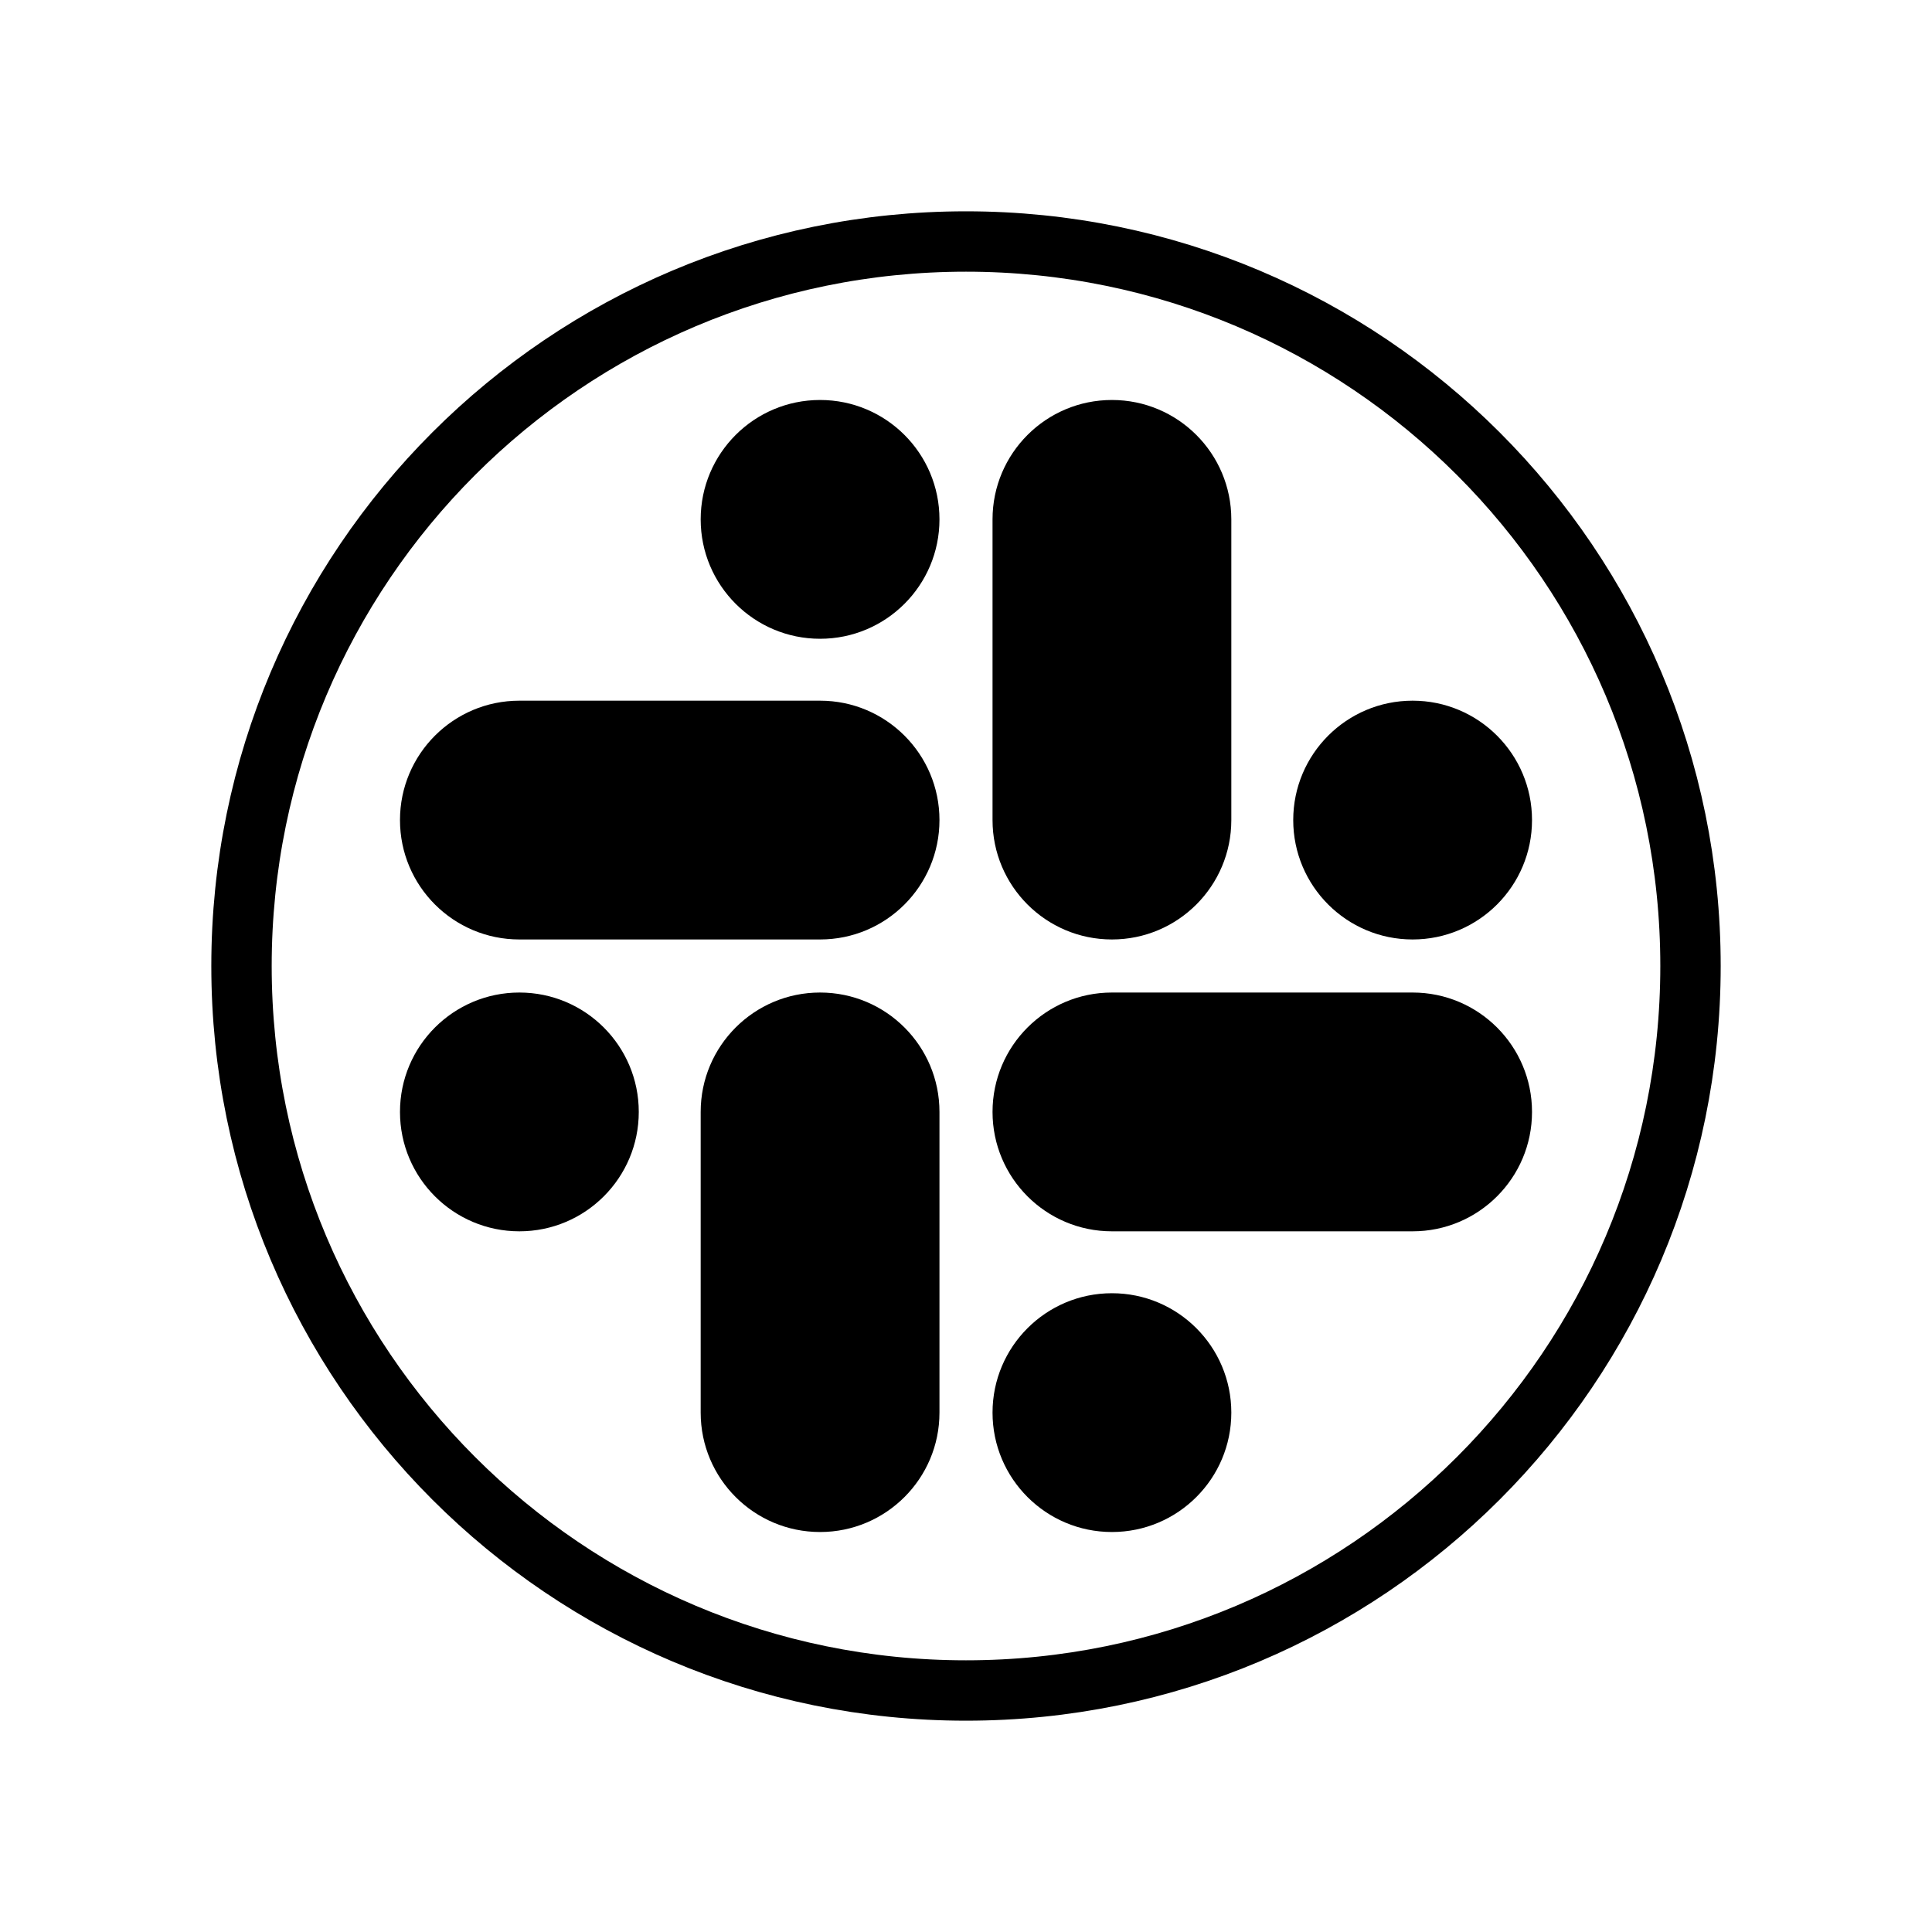
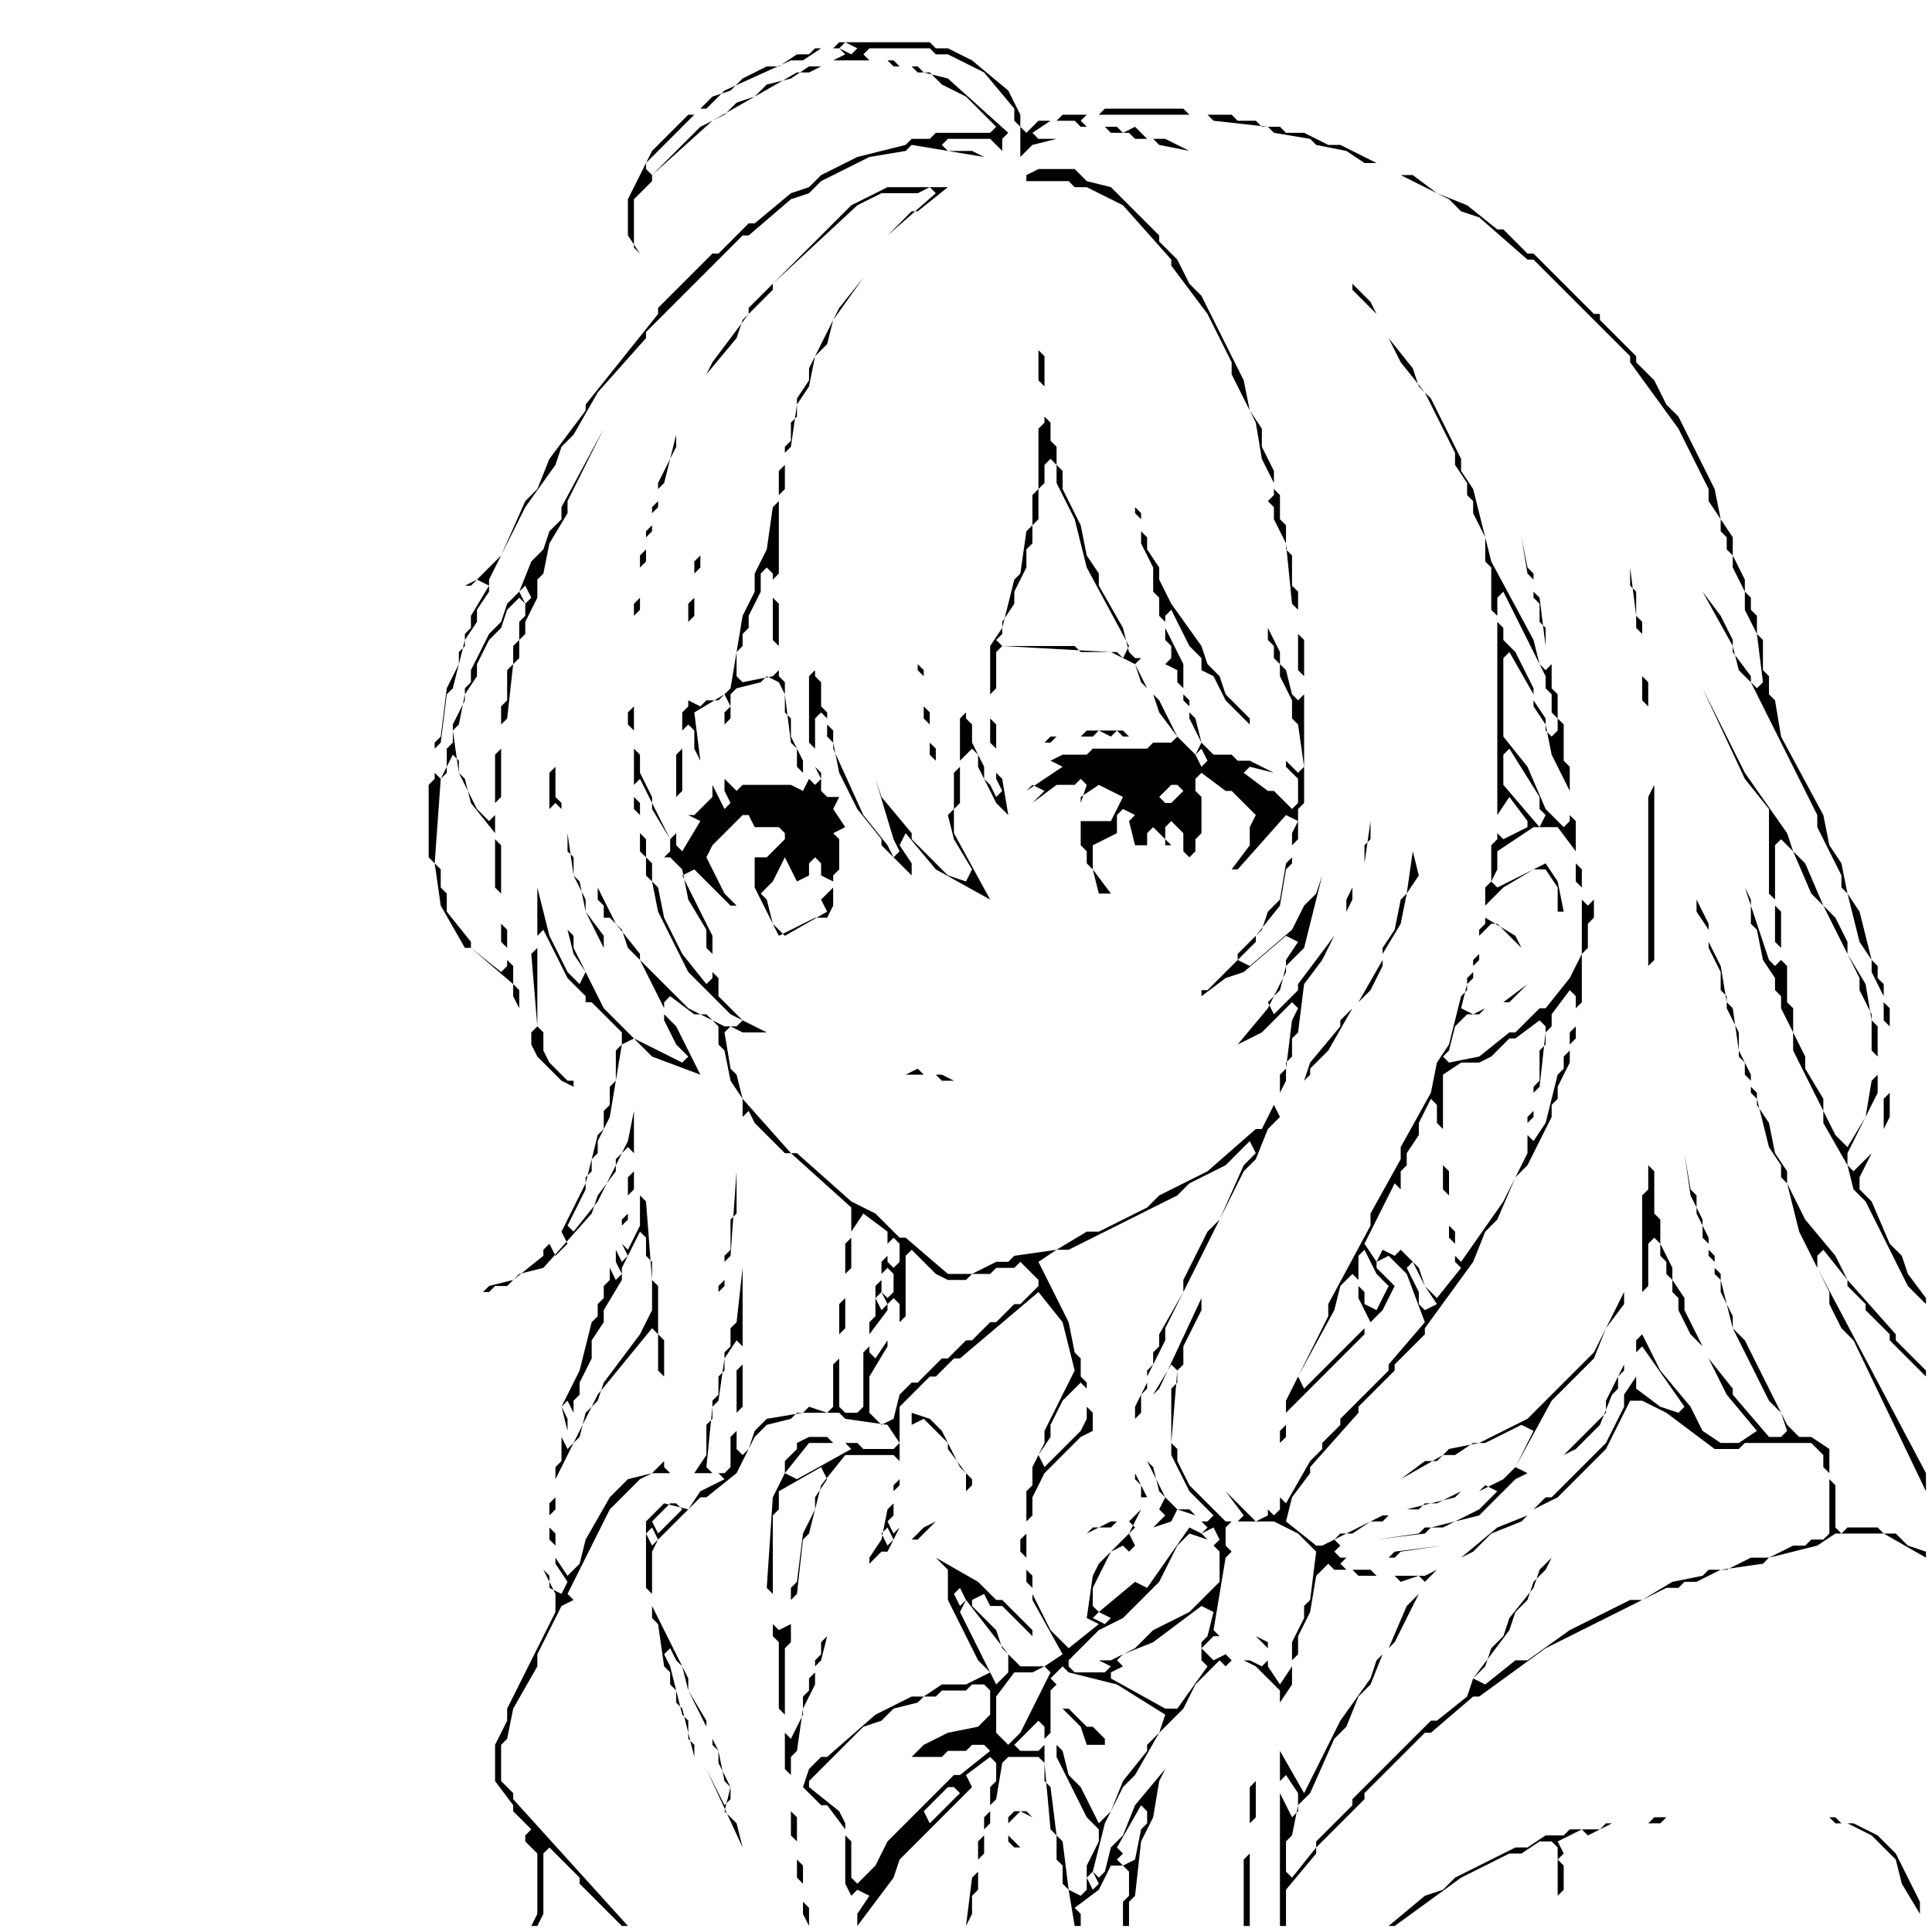
- <svg xmlns="http://www.w3.org/2000/svg" width="256" height="256" viewBox="0 0 256 256">
-   <circle cx="128" cy="128" r="96" fill="none" stroke="#000" stroke-width="8" />
-   <g transform="translate(53,53) scale(1.171875)" fill="#000">
-     <rect x="67" y="0" width="27" height="61" rx="13.5" />
-     <rect x="0" y="34" width="61" height="27" rx="13.5" />
-     <rect x="34" y="67" width="27" height="61" rx="13.5" />
-     <rect x="67" y="67" width="61" height="27" rx="13.5" />
-     <rect x="34" y="0" width="27" height="27" rx="13.5" />
-     <rect x="101" y="34" width="27" height="27" rx="13.5" />
-     <rect x="0" y="67" width="27" height="27" rx="13.5" />
-     <rect x="67" y="101" width="27" height="27" rx="13.5" />
-   </g>
+ <svg xmlns="http://www.w3.org/2000/svg" width="320" height="320" viewBox="0 0 320 320">
+   <path d="M 318,315 L 314,307 L 311,304 L 307,302 L 305,302 L 304,301 L 274,301 L 273,302 L 266,302 L 265,303 L 260,303 L 259,304 L 256,304 L 253,306 L 251,306 L 241,311 L 239,313 L 236,314 L 230,319 L 231,319 L 242,311 L 250,307 L 252,307 L 255,305 L 257,305 L 258,306 L 258,319 L 258,314 L 259,313 L 259,309 L 258,308 L 259,307 L 258,305 L 262,303 L 263,304 L 267,302 L 275,302 L 276,301 L 303,301 L 304,302 L 306,302 L 310,304 L 314,308 L 315,312 L 318,317 L 318,319 Z M 168,300 L 167,301 L 167,305 L 168,306 L 170,306 L 171,305 L 171,301 L 170,300 Z M 169,300 L 171,301 L 171,305 L 170,306 L 169,306 L 167,304 L 167,302 Z M 208,286 L 208,295 L 207,296 L 207,307 L 206,308 L 206,319 L 207,319 L 207,302 L 208,301 Z M 176,283 L 179,286 L 180,289 L 183,289 L 183,288 L 181,286 L 180,286 L 177,283 Z M 151,234 L 151,244 L 151,236 L 153,235 L 157,239 L 157,240 L 160,244 L 160,247 L 158,249 L 161,246 L 161,245 L 159,243 L 156,237 L 154,235 Z M 150,178 L 155,178 L 156,179 L 158,179 L 156,178 L 153,178 L 152,177 Z M 281,149 L 281,151 L 283,154 L 283,157 L 285,161 L 285,164 L 286,165 L 286,167 L 288,171 L 288,175 L 289,176 L 289,178 L 290,179 L 290,181 L 291,182 L 293,190 L 295,193 L 295,195 L 296,196 L 298,204 L 303,214 L 303,216 L 305,220 L 307,222 L 319,247 L 319,244 L 301,210 L 301,208 L 302,207 L 306,212 L 306,213 L 309,216 L 309,217 L 313,221 L 313,222 L 319,228 L 319,227 L 314,222 L 314,221 L 306,212 L 304,208 L 299,202 L 296,196 L 296,194 L 294,191 L 293,186 L 291,183 L 291,181 L 290,180 L 290,178 L 288,174 L 287,167 L 286,166 L 285,160 L 283,156 L 283,153 Z M 234,141 L 233,148 L 232,149 L 231,154 L 229,157 L 229,159 L 225,166 L 222,169 L 222,170 L 217,176 L 216,179 L 214,181 L 217,178 L 217,177 L 220,174 L 224,167 L 227,164 L 229,160 L 229,158 L 232,153 L 233,148 L 235,145 Z M 92,123 L 92,127 L 91,128 L 91,136 L 91,134 L 92,133 L 93,134 L 93,137 L 94,138 L 95,145 L 96,146 L 97,151 L 100,157 L 100,155 L 97,151 L 97,149 L 95,145 L 95,142 L 94,141 L 94,138 L 93,137 L 93,133 L 92,132 Z M 189,122 L 187,122 L 186,121 L 180,121 L 179,122 L 174,122 L 173,123 L 171,123 L 167,125 L 171,123 L 174,123 L 175,122 L 181,122 L 182,121 L 184,122 L 185,121 L 186,122 Z M 270,94 L 270,97 L 271,98 L 271,104 L 272,105 L 272,116 L 273,117 L 273,126 L 273,113 L 272,112 L 272,103 L 271,102 Z M 152,76 L 152,111 L 153,112 L 153,119 L 154,120 L 154,125 L 155,126 L 155,130 L 156,131 L 156,133 L 156,131 L 155,130 L 155,124 L 154,123 L 154,118 L 153,117 L 153,111 L 152,110 Z M 159,31 L 147,31 L 141,34 L 124,51 L 124,52 L 118,60 L 114,68 L 117,62 L 122,56 L 123,53 L 128,48 L 128,47 L 142,34 L 146,32 L 152,32 L 154,31 L 155,32 L 147,39 L 151,35 L 152,35 L 157,31 Z M 139,7 L 138,8 L 135,8 L 134,9 L 132,9 L 129,11 L 127,11 L 123,13 L 121,15 L 118,16 L 115,19 L 114,19 L 108,25 L 104,33 L 104,39 L 106,42 L 105,41 L 105,33 L 108,30 L 108,29 L 118,20 L 132,12 L 134,12 L 138,10 L 147,10 L 148,11 L 151,11 L 152,12 L 154,12 L 156,14 L 160,16 L 165,21 L 164,22 L 155,22 L 154,23 L 151,23 L 150,24 L 142,26 L 136,29 L 134,31 L 131,32 L 125,37 L 124,37 L 119,42 L 118,42 L 109,51 L 109,52 L 97,67 L 97,68 L 91,76 L 89,81 L 87,83 L 83,92 L 78,97 L 77,97 L 71,102 L 77,97 L 79,96 L 81,97 L 78,102 L 78,104 L 77,105 L 77,107 L 76,108 L 76,110 L 74,114 L 73,122 L 72,123 L 72,129 L 71,130 L 71,142 L 72,143 L 73,150 L 77,157 L 78,157 L 85,163 L 85,165 L 88,171 L 88,173 L 89,175 L 93,179 L 95,180 L 95,179 L 94,179 L 91,176 L 90,174 L 90,171 L 89,170 L 89,155 L 90,154 L 94,162 L 97,165 L 97,166 L 98,166 L 103,171 L 103,173 L 102,174 L 102,179 L 101,180 L 101,183 L 100,184 L 100,187 L 99,188 L 97,196 L 93,204 L 90,207 L 90,208 L 85,212 L 81,213 L 80,214 L 75,214 L 81,214 L 82,213 L 84,213 L 86,211 L 90,210 L 98,201 L 99,198 L 102,194 L 102,192 L 104,190 L 105,191 L 105,194 L 104,195 L 104,201 L 103,202 L 103,206 L 102,207 L 102,209 L 101,210 L 101,212 L 100,213 L 100,215 L 99,216 L 99,218 L 98,219 L 96,227 L 93,233 L 94,237 L 93,238 L 92,236 L 93,238 L 93,242 L 92,243 L 92,248 L 91,249 L 91,255 L 90,256 L 89,255 L 89,247 L 90,246 L 90,242 L 91,241 L 91,239 L 91,241 L 90,242 L 90,246 L 89,247 L 89,255 L 90,256 L 90,260 L 92,264 L 92,267 L 84,283 L 84,285 L 82,289 L 82,295 L 85,299 L 85,300 L 88,303 L 87,304 L 87,305 L 89,307 L 89,317 L 88,319 L 89,319 L 90,317 L 90,307 L 91,306 L 96,311 L 96,312 L 103,319 L 104,319 L 85,298 L 85,297 L 83,295 L 83,289 L 84,288 L 85,283 L 89,276 L 89,274 L 93,266 L 95,265 L 94,264 L 101,250 L 106,245 L 108,244 L 119,244 L 120,245 L 116,247 L 114,250 L 110,249 L 107,252 L 107,263 L 108,264 L 108,268 L 109,269 L 110,276 L 111,277 L 111,279 L 112,280 L 112,282 L 113,283 L 115,291 L 117,293 L 123,306 L 122,302 L 120,300 L 121,296 L 120,295 L 119,290 L 118,289 L 118,288 L 119,290 L 119,292 L 121,296 L 121,298 L 120,299 L 117,293 L 115,291 L 115,289 L 114,288 L 114,285 L 113,284 L 111,276 L 112,275 L 113,276 L 114,280 L 117,285 L 117,286 L 114,280 L 114,278 L 108,266 L 108,257 L 109,255 L 116,248 L 117,248 L 122,244 L 125,238 L 127,236 L 131,235 L 132,234 L 139,234 L 140,235 L 147,236 L 149,239 L 148,240 L 143,240 L 142,239 L 138,239 L 137,238 L 134,238 L 132,239 L 132,240 L 130,242 L 130,244 L 128,248 L 127,263 L 128,264 L 128,271 L 129,272 L 129,283 L 130,284 L 130,293 L 131,294 L 131,304 L 132,305 L 132,311 L 133,312 L 133,317 L 134,319 L 134,316 L 133,315 L 133,309 L 132,308 L 132,301 L 131,300 L 131,291 L 132,290 L 133,283 L 135,279 L 135,276 L 136,275 L 138,267 L 137,271 L 136,272 L 136,274 L 135,275 L 135,277 L 134,278 L 134,280 L 133,281 L 133,284 L 131,288 L 130,287 L 130,273 L 131,272 L 131,265 L 132,264 L 133,255 L 134,254 L 136,246 L 140,241 L 148,241 L 149,242 L 149,245 L 148,246 L 148,249 L 147,250 L 146,255 L 144,258 L 144,259 L 146,257 L 147,257 L 149,253 L 148,251 L 148,247 L 149,246 L 149,233 L 154,228 L 155,228 L 158,225 L 159,225 L 172,214 L 176,219 L 178,227 L 173,237 L 173,239 L 171,243 L 171,246 L 170,247 L 170,254 L 169,255 L 169,257 L 170,258 L 170,262 L 171,263 L 171,265 L 176,274 L 173,276 L 169,276 L 166,273 L 165,270 L 161,266 L 161,265 L 163,264 L 164,266 L 166,266 L 171,271 L 171,270 L 166,265 L 165,265 L 162,262 L 155,258 L 152,255 L 155,252 L 153,253 L 151,255 L 150,255 L 152,255 L 157,260 L 157,265 L 162,275 L 164,277 L 160,279 L 156,279 L 153,281 L 151,281 L 145,284 L 137,291 L 136,291 L 134,293 L 133,296 L 136,299 L 137,299 L 140,303 L 140,312 L 141,314 L 142,313 L 144,314 L 142,317 L 142,319 L 148,311 L 149,308 L 161,296 L 160,294 L 164,291 L 165,292 L 165,295 L 164,296 L 164,300 L 163,301 L 163,304 L 162,305 L 162,310 L 161,311 L 160,319 L 161,317 L 161,314 L 162,313 L 162,308 L 163,307 L 163,303 L 164,302 L 164,299 L 165,298 L 166,292 L 167,291 L 172,291 L 173,292 L 174,303 L 175,304 L 175,308 L 176,309 L 176,312 L 177,313 L 178,319 L 179,319 L 179,317 L 178,316 L 182,313 L 184,309 L 186,309 L 187,310 L 187,314 L 186,315 L 186,319 L 187,319 L 187,315 L 188,314 L 189,305 L 191,301 L 192,295 L 195,289 L 193,293 L 188,299 L 186,304 L 184,306 L 183,310 L 182,311 L 181,310 L 183,302 L 186,296 L 188,294 L 192,287 L 196,283 L 198,279 L 202,275 L 203,276 L 204,275 L 206,275 L 208,276 L 212,280 L 212,319 L 213,319 L 213,313 L 218,307 L 218,306 L 226,298 L 226,297 L 236,287 L 237,287 L 244,281 L 245,281 L 256,273 L 276,263 L 278,263 L 279,262 L 281,262 L 285,260 L 292,259 L 293,258 L 301,256 L 304,254 L 312,254 L 319,258 L 319,257 L 316,256 L 314,254 L 312,254 L 311,253 L 306,253 L 305,254 L 304,253 L 304,246 L 303,245 L 303,240 L 300,238 L 298,238 L 296,236 L 289,222 L 287,220 L 287,218 L 285,214 L 285,211 L 284,210 L 284,208 L 283,207 L 283,205 L 281,201 L 281,198 L 280,197 L 279,191 L 280,198 L 282,202 L 282,205 L 283,206 L 283,208 L 284,209 L 284,211 L 285,212 L 287,220 L 293,232 L 295,234 L 296,237 L 295,238 L 293,238 L 287,231 L 287,230 L 283,225 L 279,217 L 279,215 L 277,212 L 277,210 L 275,206 L 275,202 L 274,201 L 274,194 L 273,193 L 273,160 L 274,159 L 274,130 L 273,132 L 273,197 L 272,198 L 272,221 L 271,222 L 271,228 L 269,231 L 268,230 L 268,228 L 269,227 L 269,220 L 269,226 L 266,232 L 266,234 L 259,241 L 253,244 L 251,243 L 257,232 L 264,225 L 266,220 L 269,216 L 269,214 L 264,224 L 253,235 L 245,239 L 240,240 L 238,242 L 236,242 L 232,245 L 239,241 L 241,241 L 244,239 L 246,239 L 252,236 L 254,237 L 251,243 L 249,245 L 245,247 L 242,247 L 241,248 L 233,250 L 232,251 L 229,251 L 219,256 L 218,256 L 213,252 L 214,248 L 217,244 L 217,243 L 225,234 L 225,233 L 231,227 L 231,226 L 236,221 L 236,220 L 244,209 L 246,204 L 248,202 L 251,195 L 253,193 L 257,185 L 257,183 L 258,182 L 258,180 L 260,176 L 260,173 L 261,172 L 261,167 L 262,166 L 262,158 L 263,157 L 263,153 L 264,152 L 264,139 L 264,149 L 263,150 L 262,149 L 262,144 L 261,143 L 261,136 L 260,135 L 260,127 L 259,126 L 259,120 L 258,119 L 258,115 L 257,114 L 257,108 L 256,107 L 255,99 L 254,98 L 254,95 L 253,94 L 252,89 L 253,95 L 254,96 L 254,99 L 255,100 L 255,103 L 256,104 L 256,107 L 257,108 L 257,110 L 256,111 L 255,110 L 254,106 L 247,93 L 244,81 L 242,78 L 242,76 L 237,66 L 235,64 L 234,61 L 230,56 L 227,50 L 211,34 L 224,47 L 224,48 L 228,52 L 232,60 L 236,65 L 241,75 L 241,77 L 243,80 L 243,82 L 244,83 L 244,85 L 246,89 L 246,93 L 247,94 L 247,101 L 248,102 L 248,139 L 247,140 L 247,146 L 246,147 L 246,153 L 245,154 L 245,158 L 244,159 L 244,161 L 243,162 L 243,164 L 242,165 L 240,173 L 238,176 L 237,181 L 232,190 L 232,192 L 227,201 L 227,203 L 220,216 L 220,218 L 213,232 L 213,236 L 212,237 L 212,250 L 211,251 L 210,250 L 210,251 L 208,252 L 203,247 L 202,244 L 203,247 L 206,251 L 205,252 L 203,252 L 197,246 L 195,242 L 195,240 L 194,239 L 195,227 L 196,226 L 196,223 L 199,217 L 199,215 L 192,230 L 191,231 L 190,230 L 190,228 L 193,222 L 193,220 L 206,194 L 208,192 L 210,187 L 212,185 L 211,183 L 213,179 L 213,176 L 214,175 L 214,172 L 215,171 L 216,163 L 219,159 L 224,149 L 224,147 L 226,143 L 226,140 L 227,139 L 227,136 L 226,143 L 223,149 L 223,151 L 221,155 L 215,163 L 215,164 L 211,168 L 210,166 L 212,164 L 213,160 L 216,157 L 219,145 L 218,148 L 216,150 L 214,154 L 207,160 L 205,159 L 208,156 L 208,155 L 212,150 L 213,144 L 214,143 L 214,140 L 215,139 L 215,134 L 216,133 L 216,106 L 215,105 L 215,98 L 214,97 L 214,92 L 213,91 L 213,87 L 212,86 L 212,82 L 211,81 L 211,78 L 209,74 L 209,71 L 207,68 L 206,63 L 199,49 L 197,47 L 195,43 L 192,40 L 192,39 L 184,31 L 180,30 L 178,28 L 172,28 L 170,29 L 170,30 L 177,30 L 178,31 L 180,31 L 186,34 L 194,43 L 194,44 L 200,52 L 204,60 L 204,62 L 208,70 L 209,76 L 211,80 L 211,82 L 210,83 L 211,84 L 211,86 L 213,90 L 214,100 L 215,101 L 215,111 L 216,112 L 216,115 L 215,116 L 214,115 L 213,111 L 212,110 L 212,108 L 207,98 L 210,104 L 210,106 L 211,107 L 211,109 L 212,110 L 212,112 L 214,116 L 214,119 L 215,120 L 216,127 L 215,128 L 207,120 L 207,119 L 203,115 L 202,112 L 200,110 L 199,107 L 194,100 L 192,96 L 192,94 L 190,91 L 190,89 L 189,88 L 189,85 L 188,84 L 188,81 L 187,80 L 186,74 L 187,80 L 188,81 L 188,85 L 189,86 L 189,90 L 191,94 L 191,98 L 192,99 L 192,102 L 193,103 L 193,106 L 194,107 L 194,109 L 193,110 L 191,109 L 188,109 L 187,108 L 186,104 L 182,97 L 182,95 L 180,92 L 179,87 L 176,81 L 176,78 L 175,77 L 175,74 L 174,73 L 174,70 L 173,69 L 173,59 L 172,58 L 172,51 L 172,63 L 173,64 L 173,70 L 172,71 L 172,81 L 171,82 L 171,87 L 170,88 L 169,95 L 168,96 L 166,104 L 164,107 L 164,123 L 165,124 L 165,129 L 164,130 L 163,129 L 163,127 L 161,123 L 161,120 L 160,119 L 160,100 L 160,118 L 159,119 L 159,127 L 158,128 L 158,134 L 157,135 L 158,139 L 161,144 L 160,146 L 157,145 L 151,139 L 151,138 L 146,132 L 145,129 L 148,139 L 147,140 L 143,135 L 138,124 L 138,121 L 137,120 L 137,118 L 136,117 L 136,113 L 135,112 L 135,108 L 135,111 L 134,112 L 134,123 L 135,124 L 135,127 L 136,129 L 135,130 L 133,128 L 133,126 L 131,122 L 131,119 L 130,118 L 130,113 L 129,112 L 129,100 L 128,99 L 128,96 L 129,95 L 129,82 L 130,81 L 130,75 L 131,74 L 132,67 L 134,64 L 135,59 L 137,57 L 138,53 L 143,46 L 139,51 L 134,61 L 134,63 L 132,66 L 132,69 L 131,70 L 131,73 L 130,74 L 130,77 L 129,78 L 129,83 L 128,84 L 127,91 L 125,95 L 125,98 L 123,102 L 121,114 L 119,116 L 117,116 L 116,117 L 114,116 L 114,103 L 115,102 L 115,95 L 116,94 L 116,89 L 116,92 L 115,93 L 115,99 L 114,100 L 114,117 L 113,118 L 113,124 L 112,125 L 112,138 L 111,139 L 108,134 L 108,132 L 106,128 L 106,125 L 105,124 L 105,102 L 106,101 L 106,94 L 107,93 L 107,89 L 108,88 L 108,85 L 109,84 L 109,81 L 110,80 L 112,72 L 113,71 L 112,72 L 112,74 L 109,80 L 109,83 L 108,84 L 108,87 L 107,88 L 107,91 L 106,92 L 106,99 L 105,100 L 105,117 L 104,118 L 104,120 L 105,121 L 105,134 L 106,135 L 106,141 L 107,142 L 107,145 L 108,146 L 109,151 L 114,161 L 121,168 L 123,169 L 122,170 L 120,170 L 114,167 L 106,159 L 106,158 L 102,153 L 99,147 L 99,144 L 98,143 L 98,141 L 98,143 L 99,144 L 99,149 L 100,150 L 100,152 L 101,152 L 103,154 L 104,157 L 106,159 L 110,167 L 110,169 L 112,173 L 114,175 L 113,176 L 105,172 L 100,167 L 95,157 L 95,155 L 94,154 L 93,150 L 95,158 L 97,161 L 96,163 L 94,161 L 91,155 L 89,147 L 89,157 L 88,158 L 89,170 L 88,171 L 86,167 L 86,164 L 85,163 L 85,160 L 84,159 L 84,154 L 83,153 L 83,140 L 82,139 L 82,133 L 83,132 L 83,120 L 84,119 L 85,110 L 86,109 L 86,106 L 87,105 L 87,103 L 89,99 L 89,96 L 90,95 L 91,90 L 94,85 L 94,83 L 100,71 L 93,84 L 93,86 L 91,88 L 90,91 L 88,93 L 86,98 L 84,100 L 83,103 L 81,105 L 78,111 L 78,113 L 77,114 L 77,116 L 75,120 L 75,123 L 74,124 L 73,123 L 74,115 L 75,114 L 77,106 L 79,103 L 79,101 L 81,98 L 81,96 L 87,84 L 92,77 L 93,74 L 95,72 L 99,65 L 107,56 L 107,55 L 123,39 L 124,39 L 131,33 L 134,32 L 136,30 L 144,26 L 150,25 L 151,24 L 163,26 L 161,25 L 157,25 L 156,24 L 157,23 L 164,23 L 166,25 L 166,23 L 167,22 L 157,13 L 153,12 L 152,11 L 149,11 L 148,10 L 144,10 L 143,9 L 144,8 L 154,8 L 155,9 L 157,9 L 163,12 L 168,18 L 168,20 L 169,21 L 169,26 L 171,24 L 175,23 L 172,23 L 171,22 L 174,20 L 178,20 L 179,21 L 177,22 L 179,21 L 183,21 L 184,22 L 187,22 L 188,23 L 191,23 L 192,24 L 197,25 L 203,28 L 209,33 L 203,28 L 193,23 L 190,23 L 188,21 L 186,22 L 185,21 L 180,21 L 179,20 L 180,19 L 200,19 L 201,20 L 210,21 L 211,22 L 217,23 L 218,24 L 223,25 L 226,27 L 228,27 L 240,33 L 242,35 L 245,36 L 253,43 L 254,43 L 270,59 L 270,60 L 278,71 L 283,81 L 283,83 L 285,86 L 285,88 L 286,89 L 286,91 L 287,92 L 287,94 L 289,98 L 289,101 L 291,105 L 292,113 L 291,114 L 290,113 L 290,112 L 287,108 L 287,106 L 285,102 L 282,98 L 287,107 L 288,111 L 290,113 L 301,135 L 301,137 L 305,145 L 305,147 L 306,148 L 308,156 L 310,159 L 310,161 L 312,165 L 312,169 L 311,170 L 310,169 L 309,163 L 306,158 L 306,156 L 304,152 L 302,150 L 299,143 L 297,141 L 296,138 L 289,128 L 282,114 L 289,129 L 293,134 L 293,148 L 294,149 L 294,156 L 295,157 L 295,159 L 294,160 L 293,159 L 289,147 L 290,149 L 290,153 L 291,154 L 292,159 L 294,162 L 294,164 L 295,165 L 295,167 L 297,171 L 297,174 L 302,184 L 302,186 L 306,193 L 307,197 L 309,199 L 316,213 L 319,216 L 319,215 L 316,211 L 315,208 L 313,206 L 310,199 L 308,197 L 308,195 L 313,185 L 313,167 L 312,166 L 312,163 L 311,162 L 311,160 L 310,159 L 308,151 L 306,148 L 305,143 L 303,140 L 302,135 L 295,122 L 294,116 L 293,115 L 293,112 L 292,111 L 292,106 L 291,105 L 291,102 L 290,101 L 290,99 L 289,98 L 289,96 L 287,92 L 287,89 L 285,86 L 284,81 L 278,69 L 276,67 L 274,63 L 271,60 L 271,59 L 265,53 L 265,52 L 264,52 L 254,42 L 253,42 L 249,38 L 248,38 L 243,34 L 238,32 L 234,29 L 232,29 L 222,24 L 220,24 L 216,22 L 213,22 L 212,21 L 209,21 L 208,20 L 205,20 L 204,19 L 197,19 L 196,18 L 183,18 L 182,19 L 176,19 L 175,20 L 172,20 L 170,22 L 169,21 L 169,19 L 167,15 L 161,10 L 157,8 L 155,8 L 154,7 Z M 180,311 L 181,310 L 182,312 L 181,313 Z M 189,299 L 190,300 L 190,302 L 189,303 L 188,308 L 186,309 L 185,308 L 186,307 L 185,306 Z M 158,296 L 159,297 L 154,302 L 153,300 L 157,296 Z M 213,294 L 215,297 L 215,300 L 214,301 L 212,297 L 212,295 Z M 172,285 L 173,286 L 173,289 L 172,290 L 169,290 L 168,289 Z M 163,279 L 164,280 L 164,284 L 162,286 L 157,287 L 153,289 L 151,291 L 156,291 L 157,290 L 160,290 L 161,289 L 163,289 L 164,290 L 159,294 L 158,294 L 147,305 L 145,309 L 142,312 L 141,311 L 141,305 L 140,304 L 140,302 L 139,300 L 134,296 L 134,295 L 143,286 L 146,285 L 148,283 L 152,282 L 153,281 L 155,281 L 156,280 L 160,280 L 161,279 Z M 176,276 L 177,277 L 185,279 L 193,284 L 192,287 L 190,289 L 190,290 L 186,295 L 184,300 L 182,302 L 179,296 L 177,294 L 176,290 L 175,289 L 175,291 L 180,301 L 182,303 L 182,305 L 180,309 L 180,313 L 179,314 L 177,313 L 176,305 L 175,304 L 174,296 L 173,295 L 173,288 L 174,287 L 174,280 L 175,279 L 174,278 Z M 173,276 L 174,277 L 169,287 L 167,289 L 165,287 L 165,281 L 168,277 L 171,277 Z M 110,274 L 111,273 L 112,275 L 111,276 Z M 199,273 L 201,271 L 208,271 L 210,273 L 210,275 L 209,276 L 207,275 L 204,275 L 203,274 L 201,275 Z M 181,268 L 182,267 L 184,268 L 183,269 Z M 201,267 L 200,271 L 199,272 L 199,275 L 200,276 L 195,283 L 193,283 L 184,278 L 184,277 L 186,276 L 185,275 L 186,274 L 191,272 L 199,266 Z M 160,265 L 167,274 L 167,277 L 165,279 L 159,267 Z M 158,264 L 159,263 L 160,265 L 159,266 Z M 235,261 L 236,262 L 235,264 L 233,266 L 230,273 L 228,275 L 227,278 L 222,285 L 216,297 L 212,290 L 212,282 L 214,279 L 214,275 L 215,274 L 215,271 L 217,267 L 218,261 L 220,259 L 221,260 L 224,260 L 225,261 L 231,261 L 232,262 Z M 91,255 L 92,256 L 92,259 L 94,262 L 93,264 L 91,263 L 91,261 L 90,260 L 90,256 Z M 202,257 L 202,262 L 197,267 L 191,270 L 188,273 L 184,275 L 182,275 L 184,276 L 183,277 L 178,277 L 177,276 L 177,275 L 182,270 L 186,268 L 192,262 L 195,256 L 197,254 L 200,255 Z M 199,254 L 201,253 L 202,255 L 201,256 Z M 146,254 L 147,253 L 148,255 L 147,256 Z M 107,254 L 108,253 L 109,255 L 108,256 Z M 204,252 L 211,252 L 215,254 L 218,257 L 217,265 L 216,266 L 216,268 L 214,272 L 214,276 L 212,279 L 210,276 L 210,272 L 208,271 L 202,271 L 201,270 L 203,258 L 204,257 L 213,257 L 204,257 L 203,256 L 203,253 Z M 147,252 L 148,251 L 149,253 L 148,254 Z M 200,253 L 199,254 L 197,253 L 190,263 L 188,262 L 182,267 L 181,266 L 181,263 L 184,257 L 186,256 L 187,257 L 191,253 L 194,252 L 195,250 L 198,251 Z M 112,249 L 113,250 L 109,254 L 108,252 L 111,249 Z M 136,243 L 137,245 L 135,248 L 135,250 L 133,254 L 132,262 L 131,263 L 131,269 L 129,270 L 128,269 L 128,251 L 129,250 L 129,247 Z M 130,244 L 134,239 L 140,239 L 141,240 L 132,245 Z M 189,234 L 190,235 L 190,242 L 193,248 L 192,250 L 190,248 L 188,244 L 188,235 Z M 302,241 L 302,243 L 303,244 L 303,254 L 302,255 L 300,255 L 299,256 L 297,256 L 293,258 L 290,258 L 286,260 L 283,260 L 282,261 L 277,262 L 272,265 L 270,265 L 260,270 L 253,275 L 251,275 L 246,279 L 244,278 L 250,270 L 251,267 L 253,265 L 254,262 L 256,260 L 259,254 L 257,258 L 255,260 L 254,263 L 250,268 L 249,271 L 247,273 L 246,276 L 244,278 L 243,281 L 238,285 L 237,285 L 224,298 L 224,299 L 218,305 L 218,306 L 214,311 L 213,310 L 213,305 L 214,304 L 215,299 L 217,297 L 221,288 L 223,286 L 225,281 L 227,279 L 229,274 L 231,272 L 236,262 L 238,260 L 244,257 L 247,254 L 252,252 L 254,250 L 258,248 L 266,240 L 270,232 L 272,232 L 276,234 L 284,240 L 288,240 L 289,239 L 300,239 Z M 93,233 L 94,232 L 95,234 L 94,235 Z M 269,231 L 269,233 L 266,239 L 257,248 L 256,248 L 253,251 L 248,253 L 242,258 L 236,261 L 228,261 L 227,260 L 223,260 L 222,259 L 223,258 L 231,258 L 232,257 L 239,256 L 240,255 L 239,256 L 231,257 L 230,258 L 222,258 L 221,257 L 222,256 L 226,256 L 222,256 L 221,255 L 222,254 L 224,254 L 227,252 L 229,252 L 230,251 L 232,251 L 233,250 L 235,250 L 236,249 L 238,249 L 242,247 L 245,247 L 246,246 L 248,247 L 245,250 L 239,253 L 236,253 L 235,254 L 228,255 L 236,254 L 237,253 L 245,251 L 251,245 L 261,240 L 265,236 L 267,231 L 268,230 Z M 190,230 L 191,231 L 191,234 L 190,235 L 189,234 L 189,231 Z M 179,229 L 180,230 L 180,235 L 179,237 L 173,243 L 172,241 L 174,238 L 174,236 L 176,232 Z M 194,226 L 195,227 L 195,229 L 194,230 L 194,241 L 197,247 L 201,251 L 200,252 L 199,252 L 197,250 L 195,250 L 192,247 L 191,243 L 190,242 L 190,235 L 191,234 L 191,231 Z M 272,223 L 279,233 L 278,234 L 275,233 L 271,230 L 271,224 Z M 122,222 L 123,223 L 123,226 L 122,227 L 122,237 L 121,238 L 121,243 L 120,244 L 118,244 L 117,243 L 118,233 L 119,232 L 120,225 Z M 108,220 L 109,221 L 109,227 L 110,228 L 110,242 L 108,244 L 104,245 L 101,248 L 97,255 L 96,259 L 94,261 L 92,258 L 92,254 L 91,253 L 91,251 L 92,250 L 92,245 L 99,231 Z M 145,215 L 146,214 L 147,216 L 146,217 Z M 235,214 L 236,213 L 238,216 L 236,217 L 235,216 Z M 234,212 L 235,211 L 236,213 L 235,214 Z M 224,211 L 225,212 L 225,215 L 227,219 L 216,230 L 215,228 L 221,217 L 222,213 Z M 147,210 L 148,211 L 148,214 L 147,215 L 146,214 L 146,211 Z M 233,210 L 234,209 L 235,211 L 234,212 Z M 101,210 L 102,209 L 103,211 L 102,212 Z M 230,208 L 233,211 L 236,219 L 230,226 L 230,227 L 222,235 L 222,236 L 219,239 L 219,240 L 217,242 L 213,249 L 212,248 L 212,239 L 213,238 L 213,234 L 226,221 L 226,220 L 229,217 L 231,213 L 228,210 L 228,209 Z M 226,207 L 228,211 L 230,213 L 228,217 L 226,216 L 226,214 L 225,213 L 225,208 Z M 169,209 L 172,212 L 172,213 L 169,216 L 168,216 L 165,219 L 164,219 L 161,222 L 160,222 L 157,225 L 156,225 L 152,229 L 151,229 L 149,231 L 148,235 L 146,236 L 144,234 L 144,228 L 147,223 L 147,220 L 147,222 L 145,225 L 144,224 L 144,221 L 147,217 L 147,216 L 148,215 L 149,216 L 149,227 L 149,219 L 150,218 L 150,208 L 151,207 L 155,211 L 157,212 L 160,212 L 161,211 L 164,211 L 165,210 L 168,210 Z M 102,207 L 103,206 L 104,208 L 103,209 Z M 274,205 L 275,206 L 275,208 L 276,209 L 276,211 L 277,212 L 277,214 L 278,215 L 278,217 L 280,221 L 282,223 L 286,231 L 291,237 L 288,239 L 285,239 L 282,237 L 280,233 L 275,227 L 272,221 L 272,214 L 273,213 L 273,206 Z M 148,205 L 149,206 L 149,209 L 148,210 L 147,209 L 147,206 Z M 106,204 L 107,205 L 107,208 L 108,209 L 108,217 L 106,221 L 100,229 L 99,232 L 97,234 L 96,238 L 94,240 L 93,238 L 94,237 L 94,235 L 95,234 L 95,232 L 96,231 L 96,229 L 98,225 L 98,222 L 100,219 L 100,217 L 103,212 L 103,210 Z M 93,204 L 94,206 L 92,208 L 91,206 Z M 143,201 L 147,204 L 147,208 L 146,209 L 146,212 L 145,213 L 145,218 L 144,219 L 144,223 L 143,224 L 143,233 L 142,234 L 140,234 L 139,233 L 139,221 L 140,220 L 140,211 L 141,210 L 141,204 Z M 105,197 L 106,198 L 106,203 L 104,207 L 103,206 L 103,203 L 104,202 L 104,198 Z M 231,196 L 232,197 L 232,207 L 231,208 L 229,207 L 228,209 L 226,206 Z M 207,189 L 208,191 L 206,193 L 202,202 L 200,204 L 196,212 L 196,214 L 192,221 L 192,223 L 191,224 L 191,226 L 190,227 L 190,229 L 188,233 L 188,245 L 189,246 L 189,248 L 190,248 L 193,251 L 188,256 L 187,254 L 189,250 L 187,252 L 184,252 L 180,254 L 181,253 L 184,253 L 185,252 L 187,252 L 188,253 L 182,259 L 181,261 L 180,268 L 182,269 L 177,273 L 174,270 L 171,264 L 171,261 L 170,260 L 170,252 L 171,251 L 171,248 L 173,244 L 179,238 L 181,237 L 181,234 L 180,233 L 180,229 L 179,228 L 179,225 L 178,224 L 177,219 L 172,209 L 175,207 L 177,207 L 195,198 L 197,196 L 203,193 Z M 237,182 L 238,183 L 238,186 L 239,187 L 239,197 L 240,198 L 240,205 L 241,206 L 241,209 L 242,210 L 238,215 L 236,213 L 235,210 L 232,207 L 232,194 L 233,193 L 233,191 L 235,188 L 235,186 Z M 311,181 L 312,182 L 312,187 L 310,191 L 307,194 L 306,193 L 306,191 Z M 312,169 L 313,170 L 313,181 L 312,182 L 311,181 L 311,170 Z M 255,169 L 256,170 L 256,173 L 255,174 L 255,179 L 254,180 L 254,184 L 253,185 L 253,191 L 249,199 L 242,209 L 241,208 L 241,204 L 240,203 L 240,194 L 239,193 L 239,178 L 242,176 L 245,176 L 247,175 L 250,172 L 251,172 Z M 111,165 L 115,168 L 117,168 L 119,170 L 119,173 L 120,174 L 121,179 L 123,182 L 123,193 L 122,194 L 122,201 L 121,202 L 121,207 L 120,208 L 120,212 L 119,213 L 119,217 L 118,219 L 119,217 L 119,214 L 120,213 L 120,209 L 121,208 L 122,194 L 123,193 L 123,185 L 124,184 L 125,186 L 130,191 L 131,191 L 141,200 L 141,205 L 140,206 L 140,215 L 139,216 L 139,225 L 138,226 L 138,233 L 137,234 L 134,233 L 133,234 L 127,235 L 125,237 L 124,240 L 123,241 L 122,240 L 122,234 L 123,233 L 123,210 L 122,219 L 121,220 L 121,223 L 120,224 L 120,227 L 119,228 L 119,231 L 118,232 L 118,235 L 117,236 L 117,241 L 115,244 L 111,244 L 110,243 L 110,222 L 109,221 L 109,213 L 108,212 L 107,199 L 105,197 L 105,184 L 104,189 L 99,199 L 95,204 L 94,203 L 97,197 L 97,195 L 98,194 L 98,192 L 99,191 L 99,189 L 101,185 L 103,173 L 105,172 L 108,175 L 116,178 L 112,170 L 110,168 L 110,166 Z M 260,164 L 261,165 L 261,170 L 260,171 L 260,174 L 259,175 L 259,177 L 258,178 L 256,186 L 254,189 L 253,188 L 253,186 L 254,185 L 254,181 L 255,180 L 256,171 L 257,170 L 257,168 Z M 135,142 L 136,143 L 136,145 L 138,146 L 138,147 L 136,149 L 137,151 L 130,155 L 128,153 L 127,149 L 126,148 L 128,146 L 130,142 L 132,146 L 134,145 L 134,143 Z M 295,139 L 297,141 L 300,148 L 302,150 L 308,162 L 308,164 L 310,168 L 310,174 L 311,175 L 311,178 L 310,179 L 309,185 L 306,190 L 304,188 L 302,184 L 302,182 L 299,177 L 299,175 L 297,171 L 297,167 L 296,166 L 296,160 L 295,159 L 295,151 L 294,150 L 294,140 Z M 147,140 L 148,139 L 149,141 L 148,142 Z M 258,137 L 261,141 L 261,146 L 262,147 L 262,158 L 260,162 L 256,167 L 255,167 L 251,171 L 250,171 L 245,175 L 240,176 L 239,175 L 240,174 L 241,170 L 243,168 L 245,168 L 246,167 L 244,168 L 242,167 L 243,163 L 244,162 L 244,160 L 245,159 L 245,155 L 247,153 L 248,153 L 252,157 L 253,159 L 253,163 L 249,166 L 250,166 L 253,163 L 253,159 L 251,155 L 246,152 L 246,150 L 249,147 L 250,148 L 254,148 L 250,148 L 249,147 L 254,144 L 256,144 L 258,147 L 258,151 L 259,151 L 258,146 L 256,143 L 248,147 L 247,146 L 248,144 L 248,141 L 254,137 Z M 250,132 L 253,136 L 253,137 L 249,139 L 248,138 L 248,135 Z M 119,132 L 120,131 L 121,133 L 120,134 Z M 195,130 L 196,131 L 194,133 L 193,133 L 192,132 L 194,130 Z M 164,130 L 165,129 L 166,131 L 165,132 Z M 106,129 L 111,139 L 111,141 L 110,142 L 111,142 L 113,144 L 114,149 L 117,154 L 117,157 L 118,158 L 118,162 L 117,163 L 113,158 L 110,152 L 109,147 L 108,146 L 108,143 L 107,142 L 107,139 L 106,138 L 106,133 L 105,132 L 105,130 Z M 75,125 L 76,126 L 76,128 L 77,129 L 78,133 L 82,138 L 82,147 L 83,148 L 83,156 L 84,157 L 84,160 L 83,161 L 78,157 L 78,156 L 74,151 L 74,148 L 73,147 L 73,144 L 72,143 L 73,129 Z M 250,124 L 255,132 L 255,134 L 256,135 L 255,137 L 249,130 L 249,125 Z M 198,125 L 199,124 L 200,126 L 199,127 Z M 73,123 L 74,124 L 74,128 L 73,129 L 72,128 L 72,124 Z M 114,120 L 115,121 L 115,124 L 118,130 L 118,132 L 115,135 L 114,135 L 116,136 L 113,141 L 112,140 L 112,132 L 113,131 L 113,121 Z M 257,118 L 258,119 L 258,121 L 257,122 L 256,121 L 256,119 Z M 120,115 L 121,117 L 120,118 L 120,131 L 119,132 L 116,126 L 115,118 Z M 122,114 L 126,113 L 127,112 L 129,113 L 130,115 L 131,123 L 132,124 L 132,127 L 130,128 L 132,127 L 134,129 L 133,131 L 131,130 L 123,130 L 122,131 L 120,129 L 120,120 L 121,119 L 121,115 Z M 189,109 L 191,109 L 195,111 L 195,113 L 196,114 L 196,116 L 197,117 L 197,119 L 199,123 L 198,125 L 195,122 L 192,116 L 190,114 L 188,110 Z M 250,108 L 254,115 L 254,117 L 256,120 L 257,125 L 260,131 L 260,136 L 259,137 L 256,134 L 253,127 L 249,122 L 249,109 Z M 184,108 L 188,110 L 189,113 L 191,115 L 192,118 L 195,122 L 194,123 L 191,123 L 190,124 L 181,124 L 180,125 L 176,125 L 174,126 L 176,127 L 170,131 L 171,130 L 173,131 L 171,133 L 175,130 L 178,130 L 179,129 L 180,130 L 179,133 L 179,132 L 182,130 L 186,132 L 184,136 L 179,136 L 179,140 L 180,141 L 180,143 L 181,144 L 182,148 L 184,148 L 181,144 L 181,140 L 185,138 L 185,135 L 186,134 L 188,135 L 187,136 L 188,140 L 190,140 L 190,138 L 191,137 L 193,139 L 193,140 L 194,140 L 193,139 L 193,137 L 194,136 L 196,138 L 196,141 L 197,142 L 198,141 L 198,139 L 199,138 L 199,132 L 198,131 L 198,129 L 199,128 L 203,131 L 204,131 L 208,135 L 207,137 L 207,140 L 204,144 L 205,144 L 213,135 L 215,136 L 214,138 L 214,142 L 213,143 L 212,149 L 210,151 L 209,154 L 205,158 L 205,159 L 200,164 L 199,164 L 199,165 L 203,162 L 206,161 L 213,155 L 215,156 L 213,159 L 213,161 L 210,167 L 205,173 L 209,171 L 214,166 L 215,167 L 214,169 L 213,177 L 212,178 L 212,181 L 209,187 L 208,187 L 200,194 L 192,198 L 190,200 L 182,204 L 180,204 L 175,207 L 168,208 L 167,209 L 165,209 L 161,211 L 157,211 L 150,205 L 149,205 L 145,201 L 141,199 L 132,191 L 131,191 L 123,182 L 122,178 L 121,177 L 120,171 L 121,170 L 123,171 L 127,171 L 123,169 L 119,165 L 119,162 L 118,161 L 118,155 L 113,145 L 115,144 L 121,150 L 122,150 L 120,148 L 117,142 L 118,140 L 123,135 L 124,135 L 125,137 L 129,137 L 130,138 L 130,139 L 127,142 L 125,142 L 125,147 L 129,155 L 135,152 L 137,152 L 138,150 L 138,145 L 139,144 L 139,139 L 138,138 L 140,137 L 138,134 L 139,132 L 137,132 L 136,131 L 136,128 L 135,127 L 135,119 L 136,118 L 137,119 L 137,122 L 138,123 L 139,128 L 142,134 L 146,139 L 146,140 L 151,145 L 151,143 L 149,140 L 150,138 L 155,144 L 164,149 L 158,138 L 158,134 L 159,133 L 159,126 L 161,124 L 162,125 L 162,127 L 165,133 L 167,135 L 166,129 L 165,128 L 165,120 L 164,119 L 164,115 L 165,114 L 165,108 L 166,107 Z M 194,101 L 197,107 L 199,109 L 199,111 L 201,112 L 203,116 L 213,126 L 213,127 L 215,129 L 215,133 L 214,134 L 211,131 L 210,131 L 206,128 L 207,127 L 211,128 L 207,126 L 205,126 L 204,125 L 201,125 L 199,123 L 198,119 L 197,118 L 197,116 L 196,115 L 196,110 L 193,104 L 193,102 Z M 86,99 L 87,100 L 87,102 L 86,103 L 86,106 L 85,107 L 85,110 L 84,111 L 84,116 L 83,117 L 83,124 L 82,125 L 82,135 L 81,136 L 79,134 L 76,128 L 75,121 L 76,120 L 77,115 L 79,112 L 79,110 L 81,106 L 83,104 L 84,101 Z M 249,98 L 256,112 L 256,114 L 257,115 L 257,118 L 256,119 L 254,116 L 254,114 L 251,108 L 249,106 L 249,104 L 248,103 L 248,99 Z M 86,98 L 87,97 L 88,99 L 87,100 Z M 127,94 L 128,95 L 128,106 L 129,107 L 129,111 L 128,112 L 123,113 L 122,112 L 122,108 L 123,107 L 123,105 L 124,104 L 124,102 L 126,98 L 126,95 Z M 174,76 L 175,77 L 175,80 L 178,86 L 180,94 L 187,107 L 186,109 L 185,108 L 179,108 L 178,107 L 166,107 L 165,106 L 166,105 L 166,103 L 168,100 L 168,98 L 170,94 L 170,91 L 171,90 L 171,87 L 172,86 L 172,81 L 173,80 L 173,77 Z M 134,11 L 131,13 L 127,14 L 125,16 L 122,17 L 120,19 L 116,21 L 108,29 L 107,28 L 107,27 L 116,18 L 117,18 L 120,15 L 131,10 L 133,10 Z M 133,10 L 136,8 L 139,8 L 140,9 L 136,11 L 134,11 Z M 139,8 L 140,7 L 142,8 L 141,9 Z" fill="#000000" fill-rule="evenodd" />
</svg>
